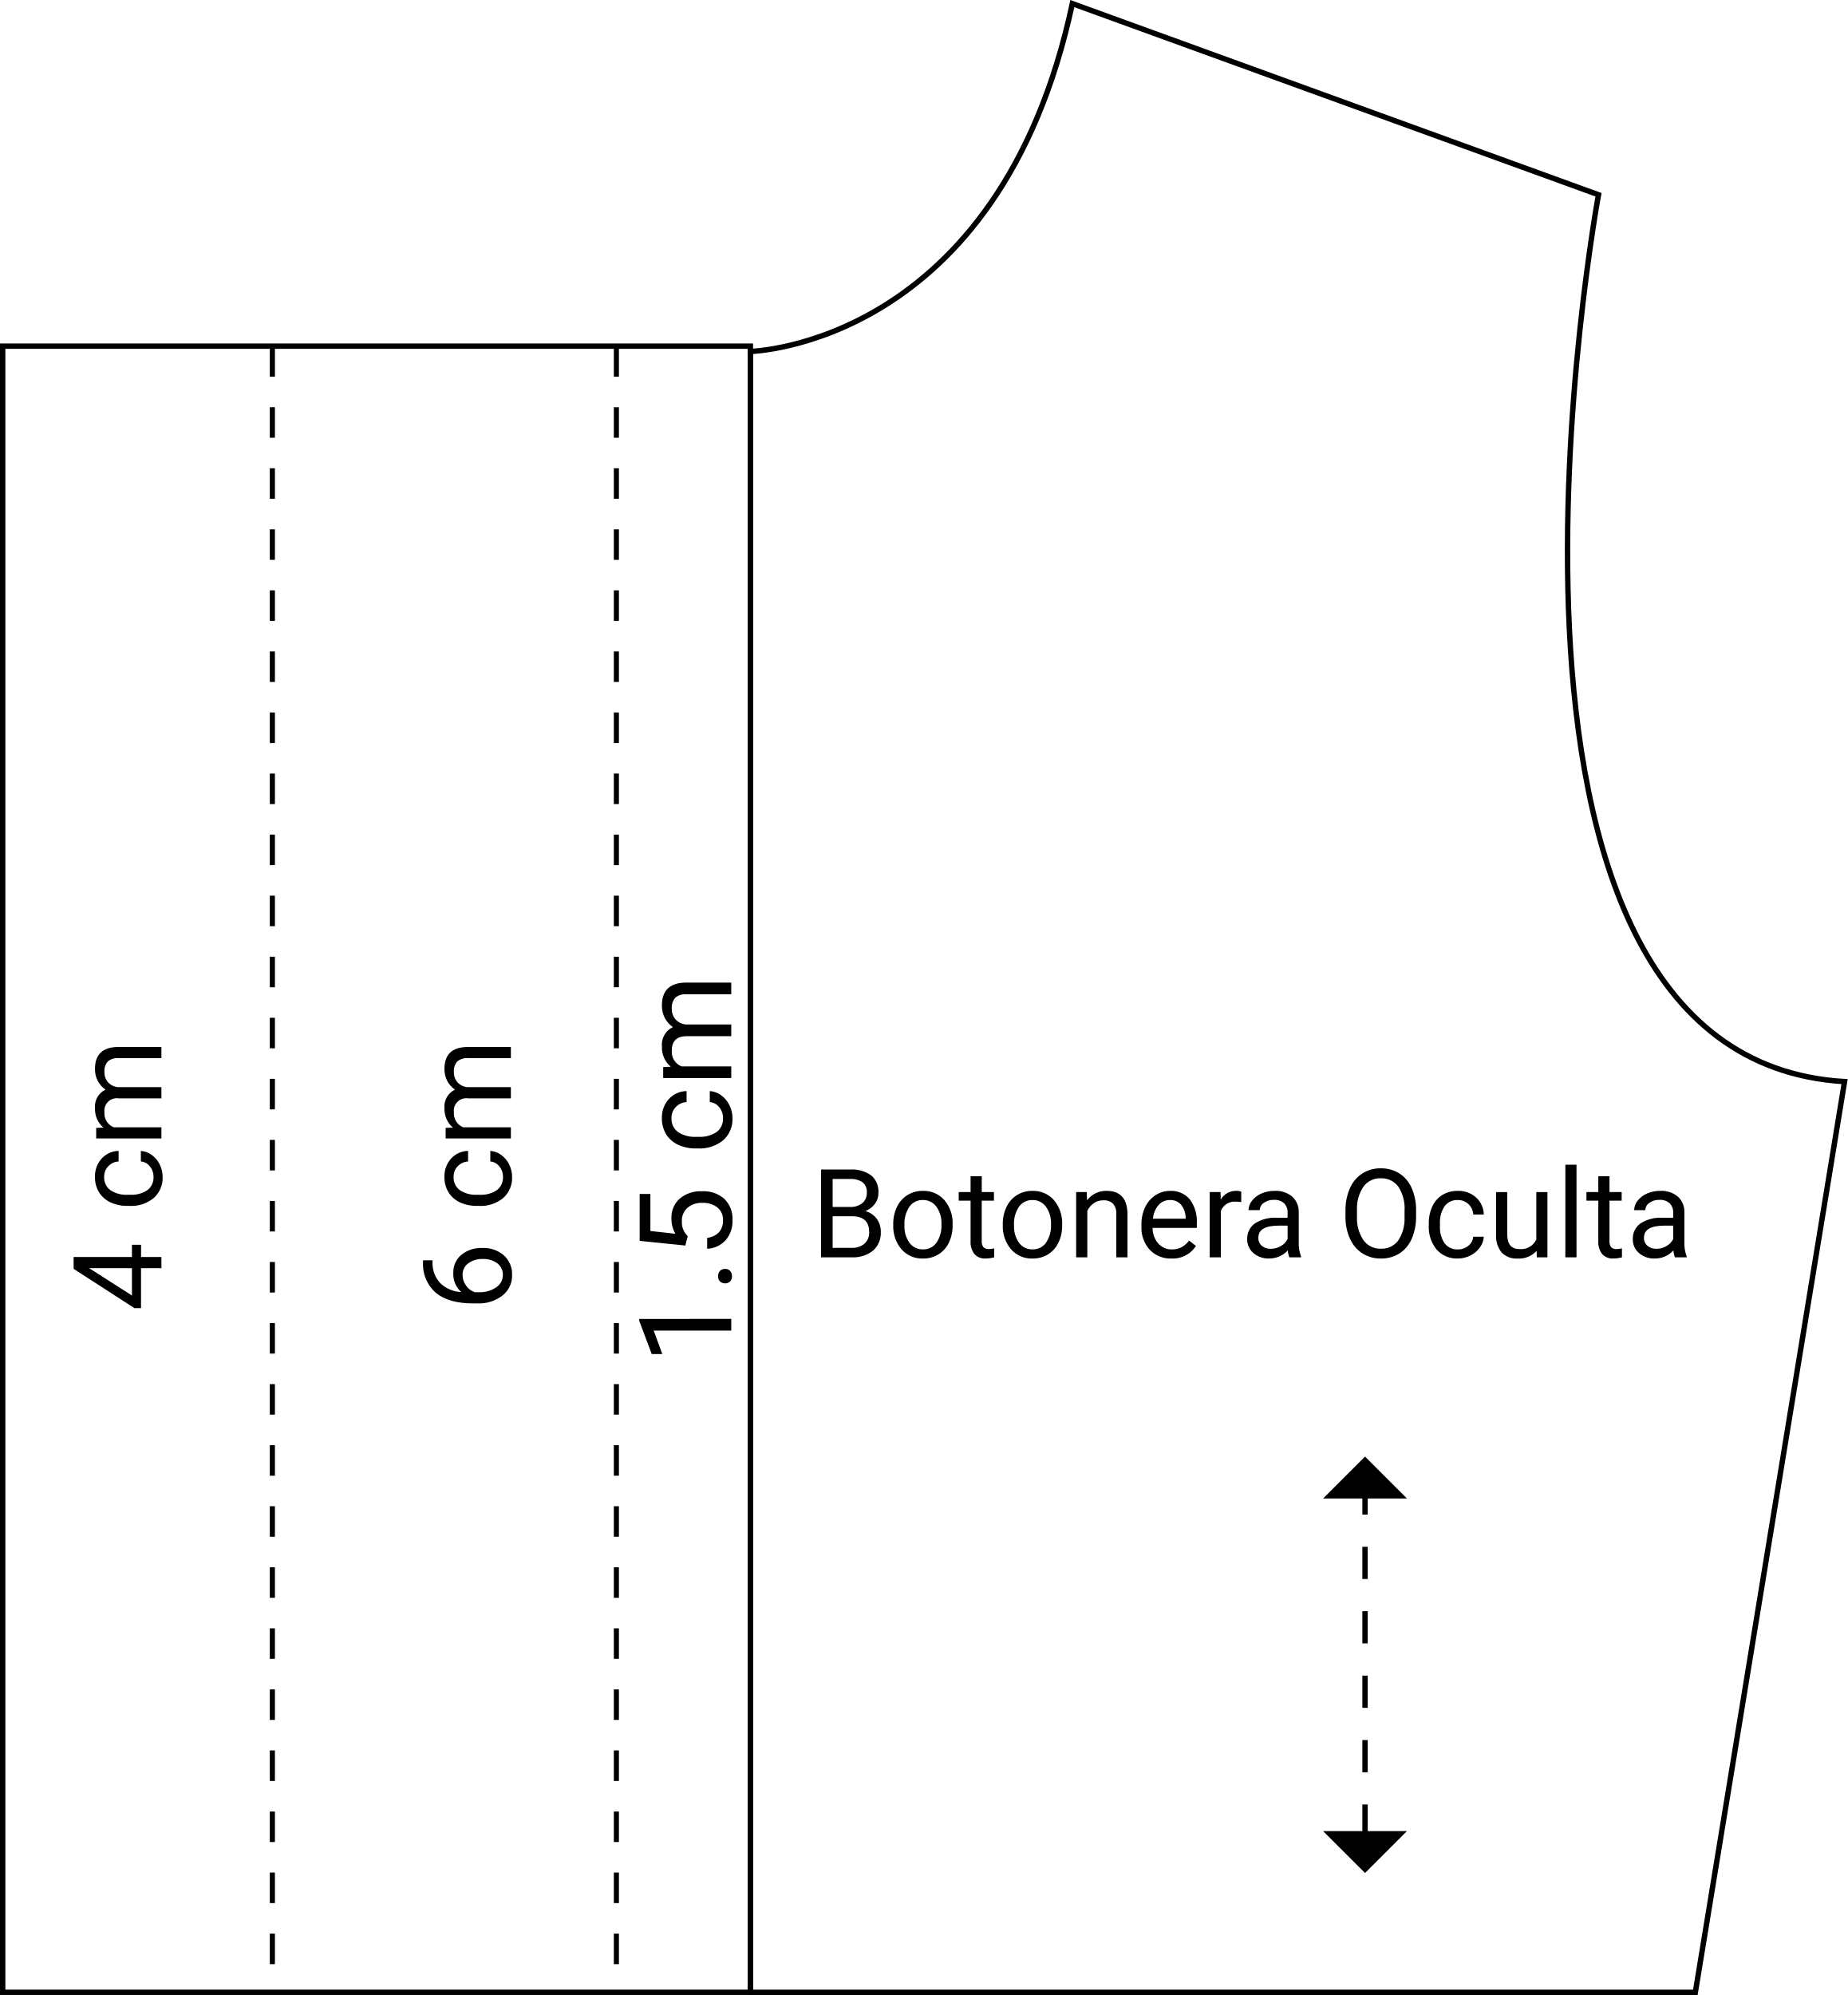
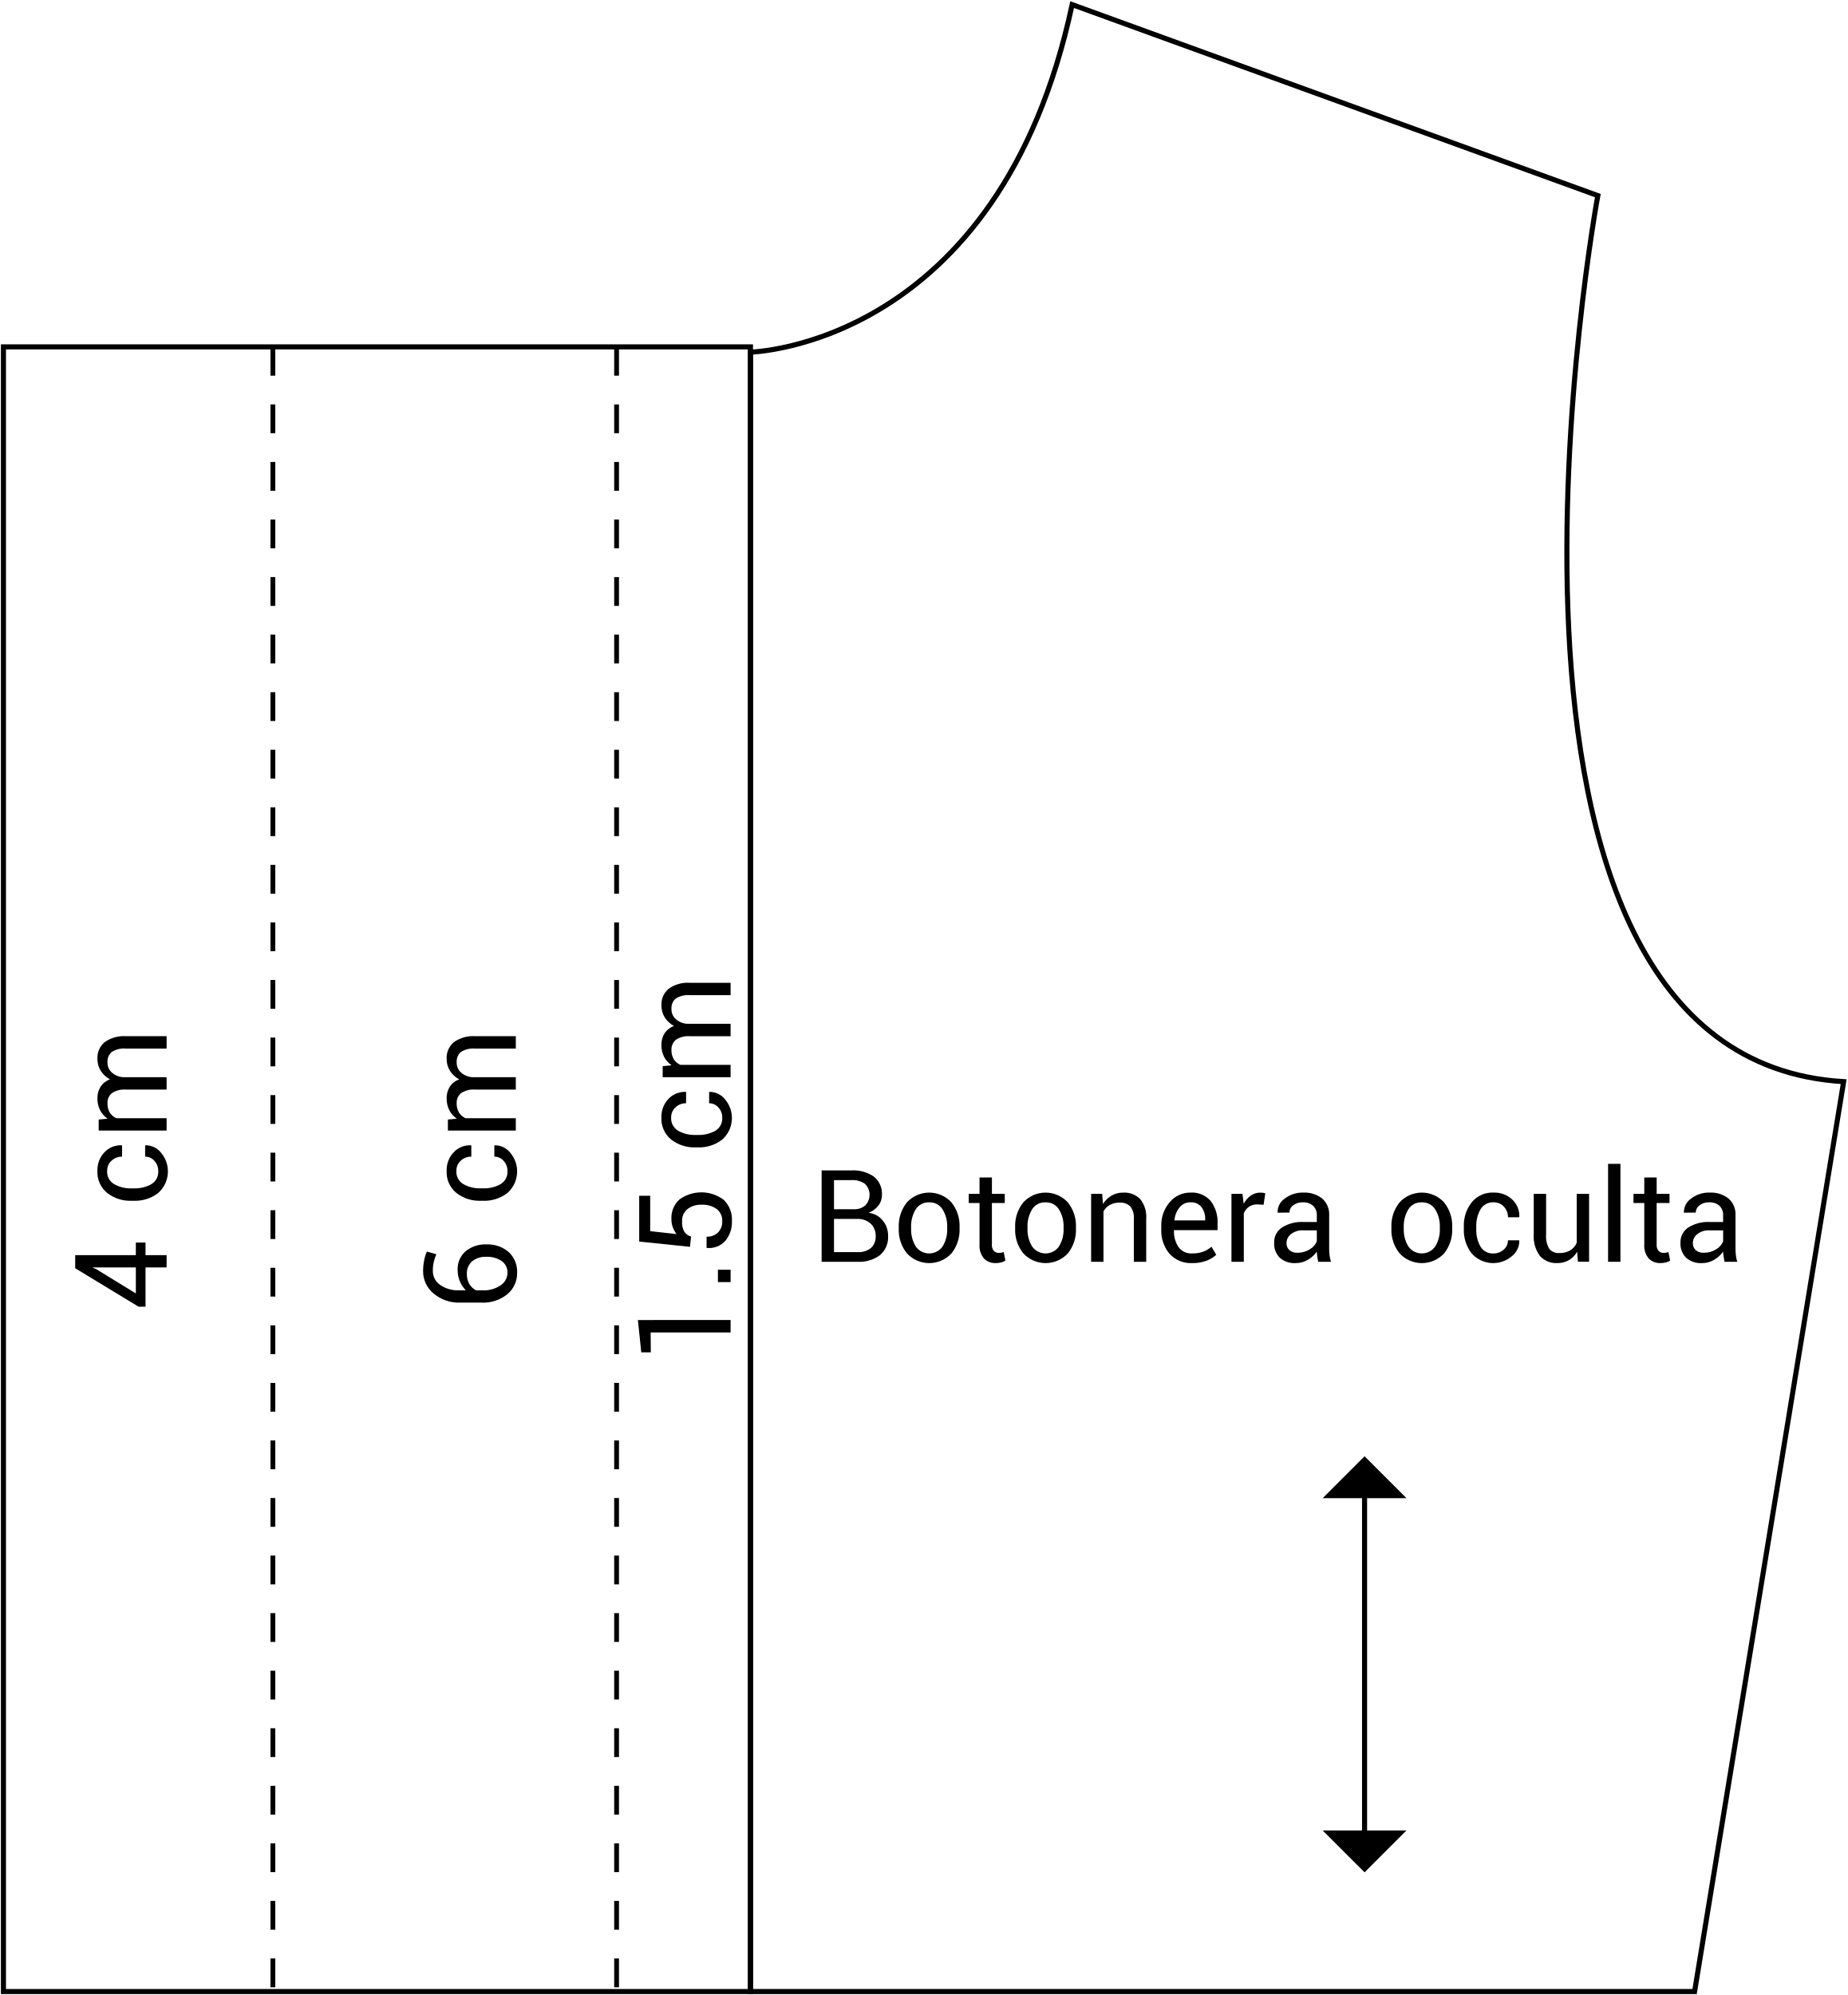
- <svg xmlns="http://www.w3.org/2000/svg" width="344.174" height="371.578" viewBox="0 0 344.174 371.578">
-   <g id="Grupo_1114940" data-name="Grupo 1114940" transform="translate(-395.786 -8537.254)">
-     <path id="Trazado_903616" data-name="Trazado 903616" d="M188.3,424.515l98.007,35.606S256.564,620.845,332.14,625.3L304.348,794.921H128.326V489.3S174.648,488.31,188.3,424.515Z" transform="translate(407.234 8113.408)" fill="none" stroke="#000" stroke-miterlimit="10" stroke-width="1.005" />
-     <path id="Trazado_904035" data-name="Trazado 904035" d="M0,0V306.6" transform="translate(446.52 8601.727)" fill="none" stroke="#000" stroke-width="0.948" stroke-dasharray="5.686 5.686" />
-     <path id="Trazado_904036" data-name="Trazado 904036" d="M0,0V306.6" transform="translate(510.599 8601.727)" fill="none" stroke="#000" stroke-width="0.948" stroke-dasharray="5.686 5.686" />
-     <path id="Trazado_904037" data-name="Trazado 904037" d="M0,64.044V0" transform="translate(650.052 8815.304)" fill="none" stroke="#000" stroke-width="1" stroke-dasharray="6 6" />
-     <path id="Trazado_903621" data-name="Trazado 903621" d="M211.306,689.268h15.619l-7.809,7.806Z" transform="translate(430.936 8189.033)" />
-     <path id="Trazado_903622" data-name="Trazado 903622" d="M211.306,642.817h15.619l-7.809-7.806Z" transform="translate(430.936 8173.535)" />
-     <path id="Trazado_904038" data-name="Trazado 904038" d="M1.9,0V-16.352H7.244a6.205,6.205,0,0,1,4,1.1,3.967,3.967,0,0,1,1.342,3.257,3.321,3.321,0,0,1-.651,2.027A4.223,4.223,0,0,1,10.164-8.6a3.792,3.792,0,0,1,2.094,1.409,4.045,4.045,0,0,1,.769,2.476A4.373,4.373,0,0,1,11.6-1.258,5.9,5.9,0,0,1,7.569,0ZM4.054-7.648v5.885h3.56A3.428,3.428,0,0,0,9.99-2.544a2.741,2.741,0,0,0,.87-2.151q0-2.954-3.212-2.954Zm0-1.729H7.311a3.414,3.414,0,0,0,2.263-.709,2.377,2.377,0,0,0,.848-1.925,2.338,2.338,0,0,0-.786-1.964,3.861,3.861,0,0,0-2.392-.613H4.054ZM15.341-6.188a7.177,7.177,0,0,1,.7-3.212A5.236,5.236,0,0,1,18-11.6a5.319,5.319,0,0,1,2.858-.775,5.124,5.124,0,0,1,4.015,1.718A6.611,6.611,0,0,1,26.4-6.087v.146a7.24,7.24,0,0,1-.679,3.184,5.159,5.159,0,0,1-1.943,2.2,5.38,5.38,0,0,1-2.9.786,5.112,5.112,0,0,1-4-1.718,6.577,6.577,0,0,1-1.533-4.548Zm2.089.247A5.2,5.2,0,0,0,18.367-2.7a3,3,0,0,0,2.51,1.224,2.983,2.983,0,0,0,2.516-1.241,5.685,5.685,0,0,0,.932-3.476,5.189,5.189,0,0,0-.949-3.24,3.017,3.017,0,0,0-2.521-1.241,2.983,2.983,0,0,0-2.482,1.224A5.642,5.642,0,0,0,17.43-5.941Zm14.4-9.153v2.942H34.1v1.606H31.827V-3a1.687,1.687,0,0,0,.3,1.1,1.276,1.276,0,0,0,1.033.365,5.03,5.03,0,0,0,.988-.135V0a6.059,6.059,0,0,1-1.595.223,2.587,2.587,0,0,1-2.1-.842A3.618,3.618,0,0,1,29.75-3.01v-7.536H27.537v-1.606H29.75v-2.942Zm3.919,8.906a7.177,7.177,0,0,1,.7-3.212A5.236,5.236,0,0,1,38.4-11.6a5.319,5.319,0,0,1,2.858-.775,5.124,5.124,0,0,1,4.015,1.718,6.611,6.611,0,0,1,1.533,4.571v.146a7.24,7.24,0,0,1-.679,3.184,5.159,5.159,0,0,1-1.943,2.2,5.38,5.38,0,0,1-2.9.786,5.112,5.112,0,0,1-4-1.718,6.577,6.577,0,0,1-1.533-4.548Zm2.089.247A5.2,5.2,0,0,0,38.773-2.7a3,3,0,0,0,2.51,1.224A2.983,2.983,0,0,0,43.8-2.712a5.685,5.685,0,0,0,.932-3.476,5.189,5.189,0,0,0-.949-3.24,3.017,3.017,0,0,0-2.521-1.241,2.983,2.983,0,0,0-2.482,1.224A5.642,5.642,0,0,0,37.835-5.941Zm13.544-6.21.067,1.527a4.428,4.428,0,0,1,3.639-1.752q3.852,0,3.886,4.346V0H56.894V-8.041a2.8,2.8,0,0,0-.6-1.943,2.408,2.408,0,0,0-1.836-.629,3,3,0,0,0-1.774.539,3.661,3.661,0,0,0-1.19,1.415V0H49.414V-12.151ZM67.147.225A5.309,5.309,0,0,1,63.126-1.4a6.023,6.023,0,0,1-1.55-4.341v-.382a7.292,7.292,0,0,1,.691-3.229A5.388,5.388,0,0,1,64.2-11.573a4.857,4.857,0,0,1,2.69-.8,4.551,4.551,0,0,1,3.684,1.561,6.759,6.759,0,0,1,1.314,4.47v.865H63.654a4.319,4.319,0,0,0,1.05,2.9,3.3,3.3,0,0,0,2.555,1.106,3.619,3.619,0,0,0,1.864-.449,4.684,4.684,0,0,0,1.336-1.19l1.269.988A5.1,5.1,0,0,1,67.147.225Zm-.258-10.894a2.771,2.771,0,0,0-2.111.915,4.449,4.449,0,0,0-1.056,2.566h6.087v-.157A3.957,3.957,0,0,0,68.955-9.8,2.609,2.609,0,0,0,66.889-10.669Zm13.274.382a6.226,6.226,0,0,0-1.022-.079,2.738,2.738,0,0,0-2.774,1.741V0H74.29V-12.151h2.021l.034,1.4a3.235,3.235,0,0,1,2.9-1.628,2.123,2.123,0,0,1,.921.157ZM89.125,0a4.364,4.364,0,0,1-.292-1.28,4.636,4.636,0,0,1-3.459,1.5A4.289,4.289,0,0,1,82.426-.792a3.288,3.288,0,0,1-1.151-2.577,3.435,3.435,0,0,1,1.443-2.948,6.8,6.8,0,0,1,4.06-1.05H88.8v-.955a2.333,2.333,0,0,0-.651-1.735,2.618,2.618,0,0,0-1.92-.646,3.03,3.03,0,0,0-1.864.562,1.655,1.655,0,0,0-.752,1.359H81.522a2.867,2.867,0,0,1,.646-1.758,4.407,4.407,0,0,1,1.752-1.342,5.894,5.894,0,0,1,2.431-.494,4.8,4.8,0,0,1,3.291,1.05,3.788,3.788,0,0,1,1.235,2.892v5.593A6.838,6.838,0,0,0,91.3-.18V0ZM85.677-1.583a3.651,3.651,0,0,0,1.853-.505A3.057,3.057,0,0,0,88.8-3.4V-5.9H87.171q-3.818,0-3.818,2.235A1.891,1.891,0,0,0,84-2.134,2.5,2.5,0,0,0,85.677-1.583Zm27.054-6.064a10.115,10.115,0,0,1-.809,4.195,6.125,6.125,0,0,1-2.291,2.735,6.3,6.3,0,0,1-3.459.943,6.25,6.25,0,0,1-3.425-.949,6.271,6.271,0,0,1-2.319-2.707A9.705,9.705,0,0,1,99.581-7.5V-8.681a9.995,9.995,0,0,1,.82-4.167,6.249,6.249,0,0,1,2.319-2.768,6.223,6.223,0,0,1,3.431-.96,6.339,6.339,0,0,1,3.465.949,6.113,6.113,0,0,1,2.308,2.751,10.164,10.164,0,0,1,.809,4.195ZM110.586-8.7a7.331,7.331,0,0,0-1.168-4.464,3.852,3.852,0,0,0-3.268-1.555,3.811,3.811,0,0,0-3.218,1.555,7.181,7.181,0,0,0-1.207,4.318v1.2a7.342,7.342,0,0,0,1.185,4.43,3.827,3.827,0,0,0,3.262,1.612,3.812,3.812,0,0,0,3.234-1.522,7.3,7.3,0,0,0,1.179-4.363Zm9.928,7.232a2.993,2.993,0,0,0,1.943-.674,2.371,2.371,0,0,0,.921-1.685h1.965a3.768,3.768,0,0,1-.719,1.988,4.734,4.734,0,0,1-1.769,1.5,5.1,5.1,0,0,1-2.342.562,5.006,5.006,0,0,1-3.948-1.656A6.6,6.6,0,0,1,115.1-5.963v-.348a7.316,7.316,0,0,1,.651-3.156,4.961,4.961,0,0,1,1.87-2.145,5.312,5.312,0,0,1,2.881-.764,4.873,4.873,0,0,1,3.4,1.224,4.375,4.375,0,0,1,1.443,3.178h-1.965a2.863,2.863,0,0,0-.893-1.937,2.777,2.777,0,0,0-1.982-.758,2.908,2.908,0,0,0-2.454,1.14,5.353,5.353,0,0,0-.87,3.3v.393a5.247,5.247,0,0,0,.865,3.234A2.922,2.922,0,0,0,120.514-1.471Zm14.667.27a4.413,4.413,0,0,1-3.56,1.426A3.777,3.777,0,0,1,128.662-.9a4.885,4.885,0,0,1-1.028-3.341v-7.906h2.078V-4.3q0,2.763,2.246,2.763a3.11,3.11,0,0,0,3.167-1.774v-8.838H137.2V0h-1.977ZM142.616,0h-2.078V-17.25h2.078Zm6.143-15.094v2.942h2.269v1.606h-2.269V-3a1.687,1.687,0,0,0,.3,1.1,1.276,1.276,0,0,0,1.033.365,5.03,5.03,0,0,0,.988-.135V0a6.059,6.059,0,0,1-1.595.223,2.587,2.587,0,0,1-2.1-.842,3.618,3.618,0,0,1-.708-2.392v-7.536h-2.212v-1.606h2.212v-2.942ZM160.955,0a4.364,4.364,0,0,1-.292-1.28A4.636,4.636,0,0,1,157.2.225a4.289,4.289,0,0,1-2.948-1.016A3.288,3.288,0,0,1,153.1-3.369a3.435,3.435,0,0,1,1.443-2.948,6.8,6.8,0,0,1,4.06-1.05h2.021v-.955a2.333,2.333,0,0,0-.651-1.735,2.618,2.618,0,0,0-1.92-.646,3.03,3.03,0,0,0-1.864.562,1.655,1.655,0,0,0-.752,1.359h-2.089A2.867,2.867,0,0,1,154-10.54a4.407,4.407,0,0,1,1.752-1.342,5.894,5.894,0,0,1,2.431-.494,4.8,4.8,0,0,1,3.291,1.05,3.788,3.788,0,0,1,1.235,2.892v5.593a6.838,6.838,0,0,0,.427,2.662V0Zm-3.448-1.583a3.651,3.651,0,0,0,1.853-.505A3.057,3.057,0,0,0,160.629-3.4V-5.9H159q-3.818,0-3.818,2.235a1.891,1.891,0,0,0,.651,1.527A2.5,2.5,0,0,0,157.507-1.583Z" transform="translate(546.829 8771.434)" />
-     <path id="Trazado_904039" data-name="Trazado 904039" d="M10.13-5.492H12.4v1.7H10.13V0H8.041V-3.8H.6V-5.02L7.917-16.352H10.13Zm-7.176,0H8.041V-13.51l-.247.449Zm22.1,4.021A2.993,2.993,0,0,0,27-2.145a2.371,2.371,0,0,0,.921-1.685h1.965a3.768,3.768,0,0,1-.719,1.988A4.734,4.734,0,0,1,27.4-.337a5.1,5.1,0,0,1-2.342.562,5.006,5.006,0,0,1-3.948-1.656,6.6,6.6,0,0,1-1.466-4.531v-.348a7.316,7.316,0,0,1,.651-3.156,4.961,4.961,0,0,1,1.87-2.145,5.312,5.312,0,0,1,2.881-.764,4.873,4.873,0,0,1,3.4,1.224,4.375,4.375,0,0,1,1.443,3.178H27.919a2.863,2.863,0,0,0-.893-1.937,2.777,2.777,0,0,0-1.982-.758,2.908,2.908,0,0,0-2.454,1.14,5.353,5.353,0,0,0-.87,3.3v.393a5.247,5.247,0,0,0,.865,3.234A2.922,2.922,0,0,0,25.055-1.471Zm9.119-10.68L34.23-10.8a4.488,4.488,0,0,1,3.6-1.572,3.474,3.474,0,0,1,3.47,1.954,4.6,4.6,0,0,1,1.578-1.415,4.66,4.66,0,0,1,2.3-.539q4,0,4.065,4.234V0H47.168V-8.019a2.79,2.79,0,0,0-.6-1.948,2.621,2.621,0,0,0-2-.646,2.755,2.755,0,0,0-1.92.691,2.8,2.8,0,0,0-.887,1.859V0H39.677V-7.962a2.318,2.318,0,0,0-2.594-2.65,2.78,2.78,0,0,0-2.8,1.741V0H32.209V-12.151Z" transform="translate(425.853 8781.503) rotate(-90)" />
-     <path id="Trazado_904040" data-name="Trazado 904040" d="M9.512-16.363V-14.6H9.13a5.47,5.47,0,0,0-3.863,1.438A5.982,5.982,0,0,0,3.6-9.243a4.435,4.435,0,0,1,3.526-1.482,4.24,4.24,0,0,1,3.408,1.5,5.8,5.8,0,0,1,1.275,3.886,5.786,5.786,0,0,1-1.376,4.043A4.737,4.737,0,0,1,6.75.225a4.667,4.667,0,0,1-3.807-1.8,7.144,7.144,0,0,1-1.46-4.644v-.8q0-4.515,1.926-6.9a7.074,7.074,0,0,1,5.733-2.443ZM6.783-9a3.315,3.315,0,0,0-1.965.64A3.336,3.336,0,0,0,3.571-6.75v.764a5.364,5.364,0,0,0,.91,3.257A2.726,2.726,0,0,0,6.75-1.494,2.641,2.641,0,0,0,8.956-2.527a4.287,4.287,0,0,0,.8-2.707,4.289,4.289,0,0,0-.814-2.723A2.61,2.61,0,0,0,6.783-9ZM25.055-1.471A2.993,2.993,0,0,0,27-2.145a2.371,2.371,0,0,0,.921-1.685h1.965a3.768,3.768,0,0,1-.719,1.988A4.734,4.734,0,0,1,27.4-.337a5.1,5.1,0,0,1-2.342.562,5.006,5.006,0,0,1-3.948-1.656,6.6,6.6,0,0,1-1.466-4.531v-.348a7.316,7.316,0,0,1,.651-3.156,4.961,4.961,0,0,1,1.87-2.145,5.312,5.312,0,0,1,2.881-.764,4.873,4.873,0,0,1,3.4,1.224,4.375,4.375,0,0,1,1.443,3.178H27.919a2.863,2.863,0,0,0-.893-1.937,2.777,2.777,0,0,0-1.982-.758,2.908,2.908,0,0,0-2.454,1.14,5.353,5.353,0,0,0-.87,3.3v.393a5.247,5.247,0,0,0,.865,3.234A2.922,2.922,0,0,0,25.055-1.471Zm9.119-10.68L34.23-10.8a4.488,4.488,0,0,1,3.6-1.572,3.474,3.474,0,0,1,3.47,1.954,4.6,4.6,0,0,1,1.578-1.415,4.66,4.66,0,0,1,2.3-.539q4,0,4.065,4.234V0H47.168V-8.019a2.79,2.79,0,0,0-.6-1.948,2.621,2.621,0,0,0-2-.646,2.755,2.755,0,0,0-1.92.691,2.8,2.8,0,0,0-.887,1.859V0H39.677V-7.962a2.318,2.318,0,0,0-2.594-2.65,2.78,2.78,0,0,0-2.8,1.741V0H32.209V-12.151Z" transform="translate(490.948 8781.504) rotate(-90)" />
-     <path id="Trazado_904041" data-name="Trazado 904041" d="M8.543,0H6.363V-14.449L1.992-12.844v-1.969L8.2-17.145h.34Zm6.621-1.137a1.358,1.358,0,0,1,.334-.937,1.273,1.273,0,0,1,1-.375,1.311,1.311,0,0,1,1.014.375,1.33,1.33,0,0,1,.346.938,1.258,1.258,0,0,1-.346.9A1.334,1.334,0,0,1,16.5.129a1.3,1.3,0,0,1-1-.363A1.283,1.283,0,0,1,15.164-1.137Zm7.043-7.418.867-8.508h8.742v2h-6.9L24.4-10.406a5.506,5.506,0,0,1,2.848-.738,4.707,4.707,0,0,1,3.7,1.541A6.04,6.04,0,0,1,32.32-5.437,5.829,5.829,0,0,1,30.9-1.283,5.19,5.19,0,0,1,26.918.234,5.393,5.393,0,0,1,23.227-1.02,5,5,0,0,1,21.6-4.488h2.051a3.443,3.443,0,0,0,1.043,2.209,3.243,3.243,0,0,0,2.227.744,2.925,2.925,0,0,0,2.373-1.031,4.311,4.311,0,0,0,.861-2.848,3.957,3.957,0,0,0-.932-2.748A3.169,3.169,0,0,0,26.742-9.2a3.574,3.574,0,0,0-2.227.621l-.574.469Zm23.73,7.02a3.123,3.123,0,0,0,2.027-.7A2.474,2.474,0,0,0,48.926-4h2.051a3.931,3.931,0,0,1-.75,2.074,4.94,4.94,0,0,1-1.846,1.57,5.326,5.326,0,0,1-2.443.586,5.223,5.223,0,0,1-4.119-1.729,6.884,6.884,0,0,1-1.529-4.729v-.363a7.634,7.634,0,0,1,.68-3.293,5.177,5.177,0,0,1,1.951-2.238,5.543,5.543,0,0,1,3.006-.8,5.085,5.085,0,0,1,3.545,1.277A4.565,4.565,0,0,1,50.977-8.32H48.926a2.988,2.988,0,0,0-.932-2.021,2.9,2.9,0,0,0-2.068-.791,3.034,3.034,0,0,0-2.561,1.189A5.586,5.586,0,0,0,42.457-6.5v.41a5.475,5.475,0,0,0,.9,3.375A3.049,3.049,0,0,0,45.938-1.535ZM55.453-12.68l.059,1.406a4.683,4.683,0,0,1,3.762-1.641,3.625,3.625,0,0,1,3.621,2.039,4.8,4.8,0,0,1,1.646-1.477,4.863,4.863,0,0,1,2.4-.562q4.172,0,4.242,4.418V0H69.012V-8.367a2.911,2.911,0,0,0-.621-2.033,2.735,2.735,0,0,0-2.086-.674,2.875,2.875,0,0,0-2,.721,2.924,2.924,0,0,0-.926,1.939V0H61.2V-8.309q0-2.766-2.707-2.766A2.9,2.9,0,0,0,55.57-9.258V0H53.4V-12.68Z" transform="translate(531.998 8791.448) rotate(-90)" />
-     <path id="Trazado_904042" data-name="Trazado 904042" d="M0,0H139.273V306.6H0Z" transform="translate(396.286 8601.728)" fill="none" stroke="#000" stroke-width="1" />
+ <svg xmlns="http://www.w3.org/2000/svg" width="365.096" height="394.163" viewBox="0 0 365.096 394.163">
+   <g id="Grupo_1115153" data-name="Grupo 1115153" transform="translate(-292.051 -8735.009)">
+     <path id="Trazado_904441" data-name="Trazado 904441" d="M172.392.669,276.263,38.405S244.74,208.746,324.838,213.463L295.384,393.237H108.83V69.328S157.923,68.281,172.392.669Z" transform="translate(331.508 8735.251)" fill="none" stroke="#000" stroke-miterlimit="10" stroke-width="1.005" />
+     <path id="Trazado_904804" data-name="Trazado 904804" d="M0,0V324.946" transform="translate(345.971 8803.541)" fill="none" stroke="#000" stroke-width="0.948" stroke-dasharray="5.686 5.686" />
+     <path id="Trazado_904805" data-name="Trazado 904805" d="M0,0V324.946" transform="translate(413.884 8803.541)" fill="none" stroke="#000" stroke-width="0.948" stroke-dasharray="5.686 5.686" />
+     <path id="Trazado_904806" data-name="Trazado 904806" d="M0,67.876V0" transform="translate(561.68 9029.896)" fill="none" stroke="#000" stroke-width="1" />
+     <path id="Trazado_904442" data-name="Trazado 904442" d="M191.81,265.422h16.554l-8.276,8.273Z" transform="translate(361.594 8831.24)" />
+     <path id="Trazado_904443" data-name="Trazado 904443" d="M191.81,219.438h16.554l-8.276-8.273Z" transform="translate(361.594 8811.568)" />
+     <path id="Trazado_904444" data-name="Trazado 904444" d="M119.15,187.767V169.709h5.889a7.147,7.147,0,0,1,4.428,1.221,4.321,4.321,0,0,1,1.6,3.665,3.319,3.319,0,0,1-.718,2.09,4.514,4.514,0,0,1-1.912,1.408,4.2,4.2,0,0,1,2.811,1.538,4.713,4.713,0,0,1,1.036,3.038,4.6,4.6,0,0,1-1.613,3.789,6.724,6.724,0,0,1-4.364,1.308Zm2.443-10.381h3.954a3.247,3.247,0,0,0,2.222-.751,3.019,3.019,0,0,0-.069-4.278,4.228,4.228,0,0,0-2.661-.725h-3.446Zm0,1.91v6.561h4.713a3.763,3.763,0,0,0,2.6-.824,2.965,2.965,0,0,0,.924-2.338,3.229,3.229,0,0,0-.942-2.419,3.707,3.707,0,0,0-2.543-.98h-4.75Z" transform="translate(335.25 8796.539)" />
+     <path id="Trazado_904445" data-name="Trazado 904445" d="M130.335,179.765a7.387,7.387,0,0,1,1.613-4.905,5.974,5.974,0,0,1,8.787-.007,7.357,7.357,0,0,1,1.617,4.912v.273a7.366,7.366,0,0,1-1.609,4.912,6,6,0,0,1-8.789-.007,7.339,7.339,0,0,1-1.62-4.905Zm2.443.273a6.373,6.373,0,0,0,.9,3.522,3.248,3.248,0,0,0,5.328,0,6.317,6.317,0,0,0,.9-3.522v-.273a6.312,6.312,0,0,0-.91-3.51,2.988,2.988,0,0,0-2.673-1.4,2.951,2.951,0,0,0-2.649,1.4,6.39,6.39,0,0,0-.9,3.51Z" transform="translate(339.305 8797.706)" />
+     <path id="Trazado_904446" data-name="Trazado 904446" d="M145.063,170.737v3.237H147.6v1.811h-2.541v8.149a1.824,1.824,0,0,0,.391,1.326,1.4,1.4,0,0,0,1.036.384,2.31,2.31,0,0,0,.471-.054,3.345,3.345,0,0,0,.433-.119l.335,1.675a2.2,2.2,0,0,1-.807.367,4.113,4.113,0,0,1-1.053.142,3.167,3.167,0,0,1-2.371-.9,3.909,3.909,0,0,1-.879-2.82v-8.149h-2.134v-1.811h2.134v-3.237Z" transform="translate(342.985 8796.911)" />
+     <path id="Trazado_904447" data-name="Trazado 904447" d="M147.212,179.765a7.387,7.387,0,0,1,1.613-4.905,5.974,5.974,0,0,1,8.787-.007,7.357,7.357,0,0,1,1.617,4.912v.273a7.366,7.366,0,0,1-1.609,4.912,6,6,0,0,1-8.788-.007,7.339,7.339,0,0,1-1.62-4.905Zm2.443.273a6.373,6.373,0,0,0,.9,3.522,3.248,3.248,0,0,0,5.328,0,6.317,6.317,0,0,0,.9-3.522v-.273a6.312,6.312,0,0,0-.91-3.51,2.988,2.988,0,0,0-2.673-1.4,2.951,2.951,0,0,0-2.649,1.4,6.389,6.389,0,0,0-.9,3.51Z" transform="translate(345.424 8797.706)" />
+     <path id="Trazado_904448" data-name="Trazado 904448" d="M160.41,173.179l.173,2a4.881,4.881,0,0,1,1.681-1.656,4.483,4.483,0,0,1,2.3-.589,4.38,4.38,0,0,1,3.361,1.271,5.571,5.571,0,0,1,1.192,3.926V186.6h-2.443v-8.422a3.626,3.626,0,0,0-.7-2.518,2.808,2.808,0,0,0-2.139-.744,3.809,3.809,0,0,0-1.917.452,3.308,3.308,0,0,0-1.245,1.273V186.6h-2.443v-13.42Z" transform="translate(349.418 8797.707)" />
+     <path id="Trazado_904449" data-name="Trazado 904449" d="M174.532,186.859a5.674,5.674,0,0,1-4.507-1.848,7.106,7.106,0,0,1-1.621-4.862V179.6a6.957,6.957,0,0,1,1.669-4.781,5.231,5.231,0,0,1,4.074-1.891,4.872,4.872,0,0,1,4.037,1.675,6.9,6.9,0,0,1,1.346,4.452v1.29h-8.583l-.037.063a5.56,5.56,0,0,0,.891,3.28,3.123,3.123,0,0,0,2.731,1.26,6.158,6.158,0,0,0,2.177-.354,4.9,4.9,0,0,0,1.605-.973l.955,1.587a5.91,5.91,0,0,1-1.9,1.172,7.572,7.572,0,0,1-2.84.477m-.386-12.006a2.648,2.648,0,0,0-2.113.986,4.666,4.666,0,0,0-1.025,2.523l.025.063h6.054v-.2a3.9,3.9,0,0,0-.721-2.419,2.6,2.6,0,0,0-2.22-.955" transform="translate(353.107 8797.707)" />
+     <path id="Trazado_904450" data-name="Trazado 904450" d="M184.932,175.337l-1.255-.075a2.811,2.811,0,0,0-1.631.459,2.95,2.95,0,0,0-1.022,1.29V186.6h-2.443v-13.42h2.181l.237,1.959a4.629,4.629,0,0,1,1.408-1.624,3.281,3.281,0,0,1,1.928-.583,3.037,3.037,0,0,1,.52.044,3.589,3.589,0,0,1,.41.093Z" transform="translate(356.797 8797.707)" />
+     <path id="Trazado_904451" data-name="Trazado 904451" d="M193.479,186.6c-.086-.4-.15-.763-.195-1.074a7.93,7.93,0,0,1-.08-.936,5.68,5.68,0,0,1-1.779,1.619,4.547,4.547,0,0,1-2.364.651,4.384,4.384,0,0,1-3.192-1.072,3.947,3.947,0,0,1-1.1-2.958,3.468,3.468,0,0,1,1.557-3.009,7.275,7.275,0,0,1,4.223-1.085H193.2v-1.327a2.46,2.46,0,0,0-.718-1.867,2.828,2.828,0,0,0-2.036-.688,2.948,2.948,0,0,0-1.921.594,1.789,1.789,0,0,0-.732,1.427l-2.32.026-.025-.075a3.211,3.211,0,0,1,1.371-2.679,5.681,5.681,0,0,1,3.765-1.215,5.538,5.538,0,0,1,3.671,1.16,4.105,4.105,0,0,1,1.388,3.342V183.9a12.361,12.361,0,0,0,.075,1.388A7.205,7.205,0,0,0,196,186.6Zm-4.056-1.786a4.358,4.358,0,0,0,2.393-.681,3.249,3.249,0,0,0,1.388-1.563v-2.184h-2.74a3.559,3.559,0,0,0-2.364.745,2.228,2.228,0,0,0-.886,1.748,1.842,1.842,0,0,0,.559,1.414,2.332,2.332,0,0,0,1.65.521" transform="translate(359.042 8797.707)" />
+     <path id="Trazado_904453" data-name="Trazado 904453" d="M218.184,184.949a2.88,2.88,0,0,0,1.972-.751,2.374,2.374,0,0,0,.843-1.842h2.207l.037.075a3.855,3.855,0,0,1-1.488,3.082,5.69,5.69,0,0,1-7.938-.576,7.427,7.427,0,0,1-1.538-4.788v-.521a7.386,7.386,0,0,1,1.546-4.769,5.258,5.258,0,0,1,4.359-1.929,5.063,5.063,0,0,1,3.678,1.39,4.4,4.4,0,0,1,1.382,3.41l-.025.074H221a2.957,2.957,0,0,0-.8-2.089,2.632,2.632,0,0,0-2.015-.863,2.826,2.826,0,0,0-2.624,1.4,6.528,6.528,0,0,0-.824,3.38v.521a6.672,6.672,0,0,0,.811,3.411,2.823,2.823,0,0,0,2.638,1.39" transform="translate(369.015 8797.706)" />
+     <path id="Trazado_904454" data-name="Trazado 904454" d="M230.991,184.548a4.556,4.556,0,0,1-1.626,1.662,4.453,4.453,0,0,1-2.295.582,4.317,4.317,0,0,1-3.425-1.4,6.519,6.519,0,0,1-1.226-4.366v-7.914h2.443v7.938A4.983,4.983,0,0,0,225.5,184a2.349,2.349,0,0,0,1.972.805,4.023,4.023,0,0,0,2.153-.527,3.316,3.316,0,0,0,1.284-1.493v-9.676h2.443v13.421h-2.2Z" transform="translate(372.691 8797.772)" />
+     <path id="Trazado_904807" data-name="Trazado 904807" d="M0,0H2.443V19.348H0Z" transform="translate(609.796 8964.957)" />
+     <path id="Trazado_904455" data-name="Trazado 904455" d="M241.461,170.737v3.237H244v1.811h-2.541v8.149a1.824,1.824,0,0,0,.391,1.326,1.4,1.4,0,0,0,1.036.384,2.31,2.31,0,0,0,.471-.054,3.344,3.344,0,0,0,.433-.119l.335,1.675a2.2,2.2,0,0,1-.807.367,4.113,4.113,0,0,1-1.053.142,3.167,3.167,0,0,1-2.371-.9,3.909,3.909,0,0,1-.879-2.82v-8.149h-2.134v-1.811h2.134v-3.237Z" transform="translate(377.936 8796.911)" />
+     <path id="Trazado_904456" data-name="Trazado 904456" d="M252.4,186.6q-.125-.607-.192-1.074a8.562,8.562,0,0,1-.083-.936,5.641,5.641,0,0,1-1.777,1.619,4.551,4.551,0,0,1-2.364.651,4.384,4.384,0,0,1-3.192-1.072,3.943,3.943,0,0,1-1.1-2.958,3.468,3.468,0,0,1,1.557-3.009,7.275,7.275,0,0,1,4.223-1.085h2.653v-1.327a2.46,2.46,0,0,0-.718-1.867,2.823,2.823,0,0,0-2.033-.688,2.961,2.961,0,0,0-1.924.594,1.789,1.789,0,0,0-.732,1.427l-2.319.026-.023-.075a3.2,3.2,0,0,1,1.371-2.679,5.673,5.673,0,0,1,3.762-1.215,5.54,5.54,0,0,1,3.673,1.16,4.109,4.109,0,0,1,1.388,3.342V183.9a12.365,12.365,0,0,0,.075,1.388,6.973,6.973,0,0,0,.271,1.315Zm-4.056-1.786a4.374,4.374,0,0,0,2.4-.681,3.229,3.229,0,0,0,1.386-1.563v-2.184h-2.74a3.556,3.556,0,0,0-2.361.745,2.223,2.223,0,0,0-.888,1.748,1.842,1.842,0,0,0,.559,1.414,2.341,2.341,0,0,0,1.65.521" transform="translate(380.404 8797.707)" />
+     <path id="Trazado_904457" data-name="Trazado 904457" d="M22.887,182.663v-2.492H24.8v2.492h4.168v2.431H24.8v7.753H23.421l-12.515-7.6v-2.581Zm0,7.566v-5.135H14.415l-.012.075.621.236Z" transform="translate(296.005 8800.332)" />
+     <path id="Trazado_904458" data-name="Trazado 904458" d="M26.147,171.131a2.875,2.875,0,0,0-.751-1.972,2.37,2.37,0,0,0-1.842-.843v-2.209l.074-.037a3.859,3.859,0,0,1,3.083,1.488,5.688,5.688,0,0,1-.578,7.938,7.413,7.413,0,0,1-4.787,1.538h-.521a7.383,7.383,0,0,1-4.769-1.545,5.262,5.262,0,0,1-1.929-4.359,5.065,5.065,0,0,1,1.388-3.678,4.409,4.409,0,0,1,3.412-1.383L19,166.1v2.22a2.955,2.955,0,0,0-2.089.8,2.63,2.63,0,0,0-.863,2.015,2.824,2.824,0,0,0,1.4,2.623,6.528,6.528,0,0,0,3.381.824h.521a6.658,6.658,0,0,0,3.41-.811,2.821,2.821,0,0,0,1.39-2.637" transform="translate(297.173 8795.219)" />
+     <path id="Trazado_904459" data-name="Trazado 904459" d="M14.377,166.722l1.76-.174a4.556,4.556,0,0,1-1.482-1.669,5.005,5.005,0,0,1-.527-2.349,4.173,4.173,0,0,1,.62-2.3,3.75,3.75,0,0,1,1.863-1.444,5.012,5.012,0,0,1-1.818-1.681,4.387,4.387,0,0,1-.665-2.424,4.016,4.016,0,0,1,1.409-3.237,6.428,6.428,0,0,1,4.235-1.191H27.8v2.443h-8.05a4.456,4.456,0,0,0-2.808.683,2.486,2.486,0,0,0-.826,2.034,2.592,2.592,0,0,0,.868,2.029,3.793,3.793,0,0,0,2.2.91H27.8V160.8h-8.05a4.4,4.4,0,0,0-2.759.7,2.432,2.432,0,0,0-.875,2.015,3.363,3.363,0,0,0,.459,1.835,2.967,2.967,0,0,0,1.29,1.105H27.8V168.9H14.377Z" transform="translate(297.173 8789.483)" />
+     <path id="Trazado_904460" data-name="Trazado 904460" d="M61.356,185.69a10.54,10.54,0,0,1,.213-2.109,7.528,7.528,0,0,1,.533-1.722l1.872.521a9.221,9.221,0,0,0-.5,1.488,7.618,7.618,0,0,0-.193,1.823,3.272,3.272,0,0,0,1.452,2.761,6.064,6.064,0,0,0,3.671,1.06h1.4a5.548,5.548,0,0,1-1.191-1.792,5.734,5.734,0,0,1-.433-2.226,4.634,4.634,0,0,1,1.563-3.69,6.03,6.03,0,0,1,4.105-1.358,6.3,6.3,0,0,1,4.434,1.519,5.286,5.286,0,0,1,1.655,4.1,5.374,5.374,0,0,1-1.9,4.191,7.577,7.577,0,0,1-5.2,1.687H68.674a7.7,7.7,0,0,1-5.246-1.8,5.67,5.67,0,0,1-2.072-4.447m8.645.583a3.814,3.814,0,0,0,.489,1.978,3.3,3.3,0,0,0,1.322,1.259h1.254a5.926,5.926,0,0,0,3.627-1,2.975,2.975,0,0,0,1.334-2.45,2.713,2.713,0,0,0-1.161-2.352,5.1,5.1,0,0,0-3.019-.824,4.177,4.177,0,0,0-2.8.887,3.1,3.1,0,0,0-1.042,2.5" transform="translate(314.296 8800.431)" />
+     <path id="Trazado_904461" data-name="Trazado 904461" d="M76.789,171.131a2.875,2.875,0,0,0-.751-1.972,2.367,2.367,0,0,0-1.841-.843v-2.209l.074-.037a3.855,3.855,0,0,1,3.082,1.488,5.69,5.69,0,0,1-.576,7.938,7.415,7.415,0,0,1-4.787,1.538h-.522A7.385,7.385,0,0,1,66.7,175.49a5.261,5.261,0,0,1-1.928-4.359,5.065,5.065,0,0,1,1.388-3.678,4.406,4.406,0,0,1,3.41-1.383l.075.026v2.22a2.958,2.958,0,0,0-2.09.8,2.633,2.633,0,0,0-.861,2.015,2.823,2.823,0,0,0,1.394,2.623,6.528,6.528,0,0,0,3.381.824h.522a6.653,6.653,0,0,0,3.409-.811,2.821,2.821,0,0,0,1.39-2.637" transform="translate(315.534 8795.219)" />
+     <path id="Trazado_904462" data-name="Trazado 904462" d="M65.018,166.722l1.762-.174a4.532,4.532,0,0,1-1.482-1.669,5.005,5.005,0,0,1-.527-2.349,4.162,4.162,0,0,1,.62-2.3,3.752,3.752,0,0,1,1.861-1.444,5.023,5.023,0,0,1-1.818-1.681,4.386,4.386,0,0,1-.664-2.424,4.016,4.016,0,0,1,1.409-3.237,6.423,6.423,0,0,1,4.235-1.191h8.025v2.443H70.388a4.456,4.456,0,0,0-2.808.683,2.49,2.49,0,0,0-.826,2.034,2.593,2.593,0,0,0,.869,2.029,3.793,3.793,0,0,0,2.194.91h8.622V160.8H70.388a4.4,4.4,0,0,0-2.759.7,2.432,2.432,0,0,0-.875,2.015,3.363,3.363,0,0,0,.459,1.835,2.967,2.967,0,0,0,1.29,1.105h9.936V168.9H65.018Z" transform="translate(315.534 8789.483)" />
+     <path id="Trazado_904463" data-name="Trazado 904463" d="M110.823,191.407v2.457h-15.8l.037,3.93H93.174l-.67-6.386Z" transform="translate(325.589 8804.405)" />
+     <path id="Trazado_904808" data-name="Trazado 904808" d="M0,0H2.506V2.443H0Z" transform="translate(433.907 8985.878)" />
+     <path id="Trazado_904464" data-name="Trazado 904464" d="M102.729,183.659l-10.034-1.042v-9.041h2.171v6.982l5.2.583a5.509,5.509,0,0,1-.713-1.29,4.521,4.521,0,0,1-.292-1.613,4.915,4.915,0,0,1,1.568-3.924,7.356,7.356,0,0,1,8.738.037,5.37,5.37,0,0,1,1.649,4.248,5.824,5.824,0,0,1-1.252,3.821,4.338,4.338,0,0,1-3.683,1.463l-.075-.025v-2.209a3.011,3.011,0,0,0,2.288-.85,3.049,3.049,0,0,0,.813-2.2,2.881,2.881,0,0,0-1.091-2.406,4.733,4.733,0,0,0-2.989-.856,4.309,4.309,0,0,0-2.791.861,2.915,2.915,0,0,0-1.067,2.4,3.824,3.824,0,0,0,.435,2.083,2.536,2.536,0,0,0,1.338.955Z" transform="translate(325.658 8797.693)" />
+     <path id="Trazado_904465" data-name="Trazado 904465" d="M107.936,163.389a2.875,2.875,0,0,0-.751-1.972,2.367,2.367,0,0,0-1.841-.843v-2.209l.074-.037a3.855,3.855,0,0,1,3.082,1.488,5.69,5.69,0,0,1-.576,7.938,7.415,7.415,0,0,1-4.787,1.538h-.522a7.385,7.385,0,0,1-4.769-1.545,5.26,5.26,0,0,1-1.928-4.359,5.065,5.065,0,0,1,1.388-3.678,4.406,4.406,0,0,1,3.41-1.383l.075.026v2.22a2.958,2.958,0,0,0-2.09.8,2.634,2.634,0,0,0-.861,2.015,2.823,2.823,0,0,0,1.394,2.623,6.528,6.528,0,0,0,3.381.824h.522a6.653,6.653,0,0,0,3.409-.811,2.821,2.821,0,0,0,1.39-2.637" transform="translate(326.827 8792.412)" />
+     <path id="Trazado_904466" data-name="Trazado 904466" d="M96.165,158.979l1.762-.174a4.532,4.532,0,0,1-1.482-1.669,5.005,5.005,0,0,1-.527-2.349,4.162,4.162,0,0,1,.62-2.3,3.752,3.752,0,0,1,1.861-1.444,5.023,5.023,0,0,1-1.818-1.681,4.386,4.386,0,0,1-.664-2.424,4.016,4.016,0,0,1,1.409-3.237,6.423,6.423,0,0,1,4.235-1.191h8.025v2.443h-8.051a4.456,4.456,0,0,0-2.808.683,2.49,2.49,0,0,0-.826,2.034,2.593,2.593,0,0,0,.869,2.029,3.793,3.793,0,0,0,2.194.91h8.622v2.455h-8.051a4.4,4.4,0,0,0-2.759.7,2.432,2.432,0,0,0-.875,2.015,3.363,3.363,0,0,0,.459,1.835,2.967,2.967,0,0,0,1.29,1.105h9.936v2.443H96.165Z" transform="translate(326.827 8786.677)" />
+     <path id="Trazado_904809" data-name="Trazado 904809" d="M0,0H147.606V324.946H0Z" transform="translate(292.732 8803.542)" fill="none" stroke="#000" stroke-width="1" />
+     <path id="Trazado_904803" data-name="Trazado 904803" d="M147.212,179.765a7.387,7.387,0,0,1,1.613-4.905,5.974,5.974,0,0,1,8.787-.007,7.357,7.357,0,0,1,1.617,4.912v.273a7.366,7.366,0,0,1-1.609,4.912,6,6,0,0,1-8.788-.007,7.339,7.339,0,0,1-1.62-4.905Zm2.443.273a6.373,6.373,0,0,0,.9,3.522,3.248,3.248,0,0,0,5.328,0,6.317,6.317,0,0,0,.9-3.522v-.273a6.312,6.312,0,0,0-.91-3.51,2.988,2.988,0,0,0-2.673-1.4,2.951,2.951,0,0,0-2.649,1.4,6.389,6.389,0,0,0-.9,3.51Z" transform="translate(419.77 8797.706)" />
+     <path id="Trazado_904810" data-name="Trazado 904810" d="M0,0H365.1V394.163H0Z" transform="translate(292.051 8735.009)" fill="none" />
  </g>
</svg>
